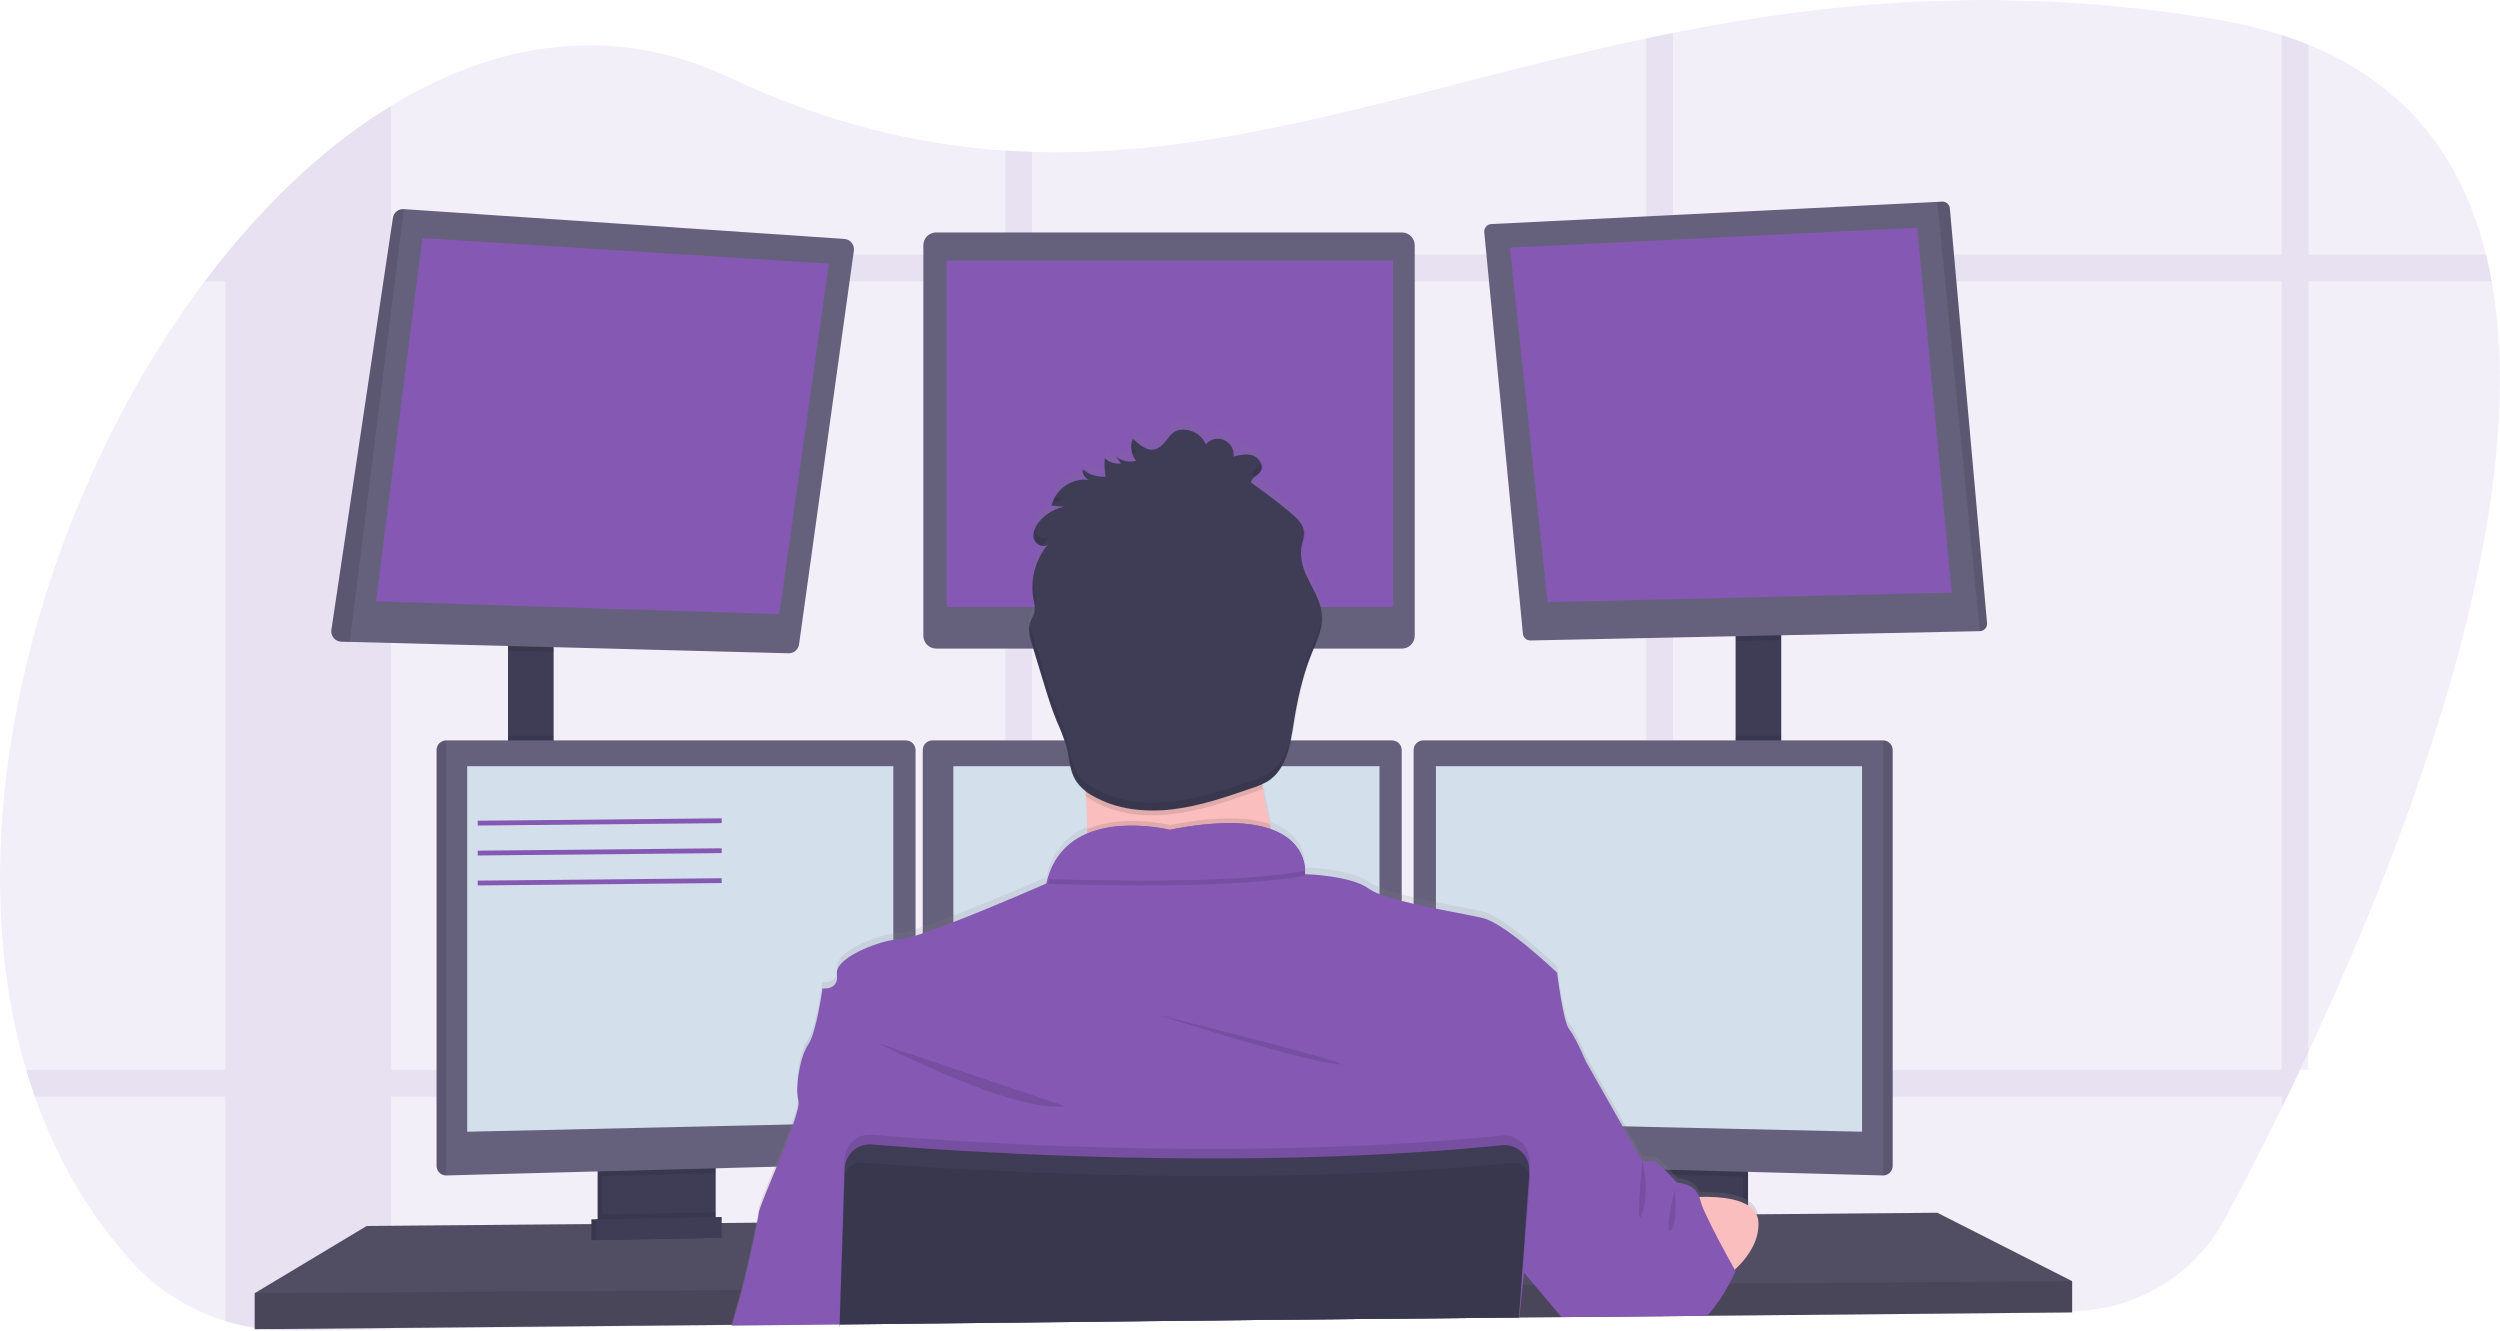
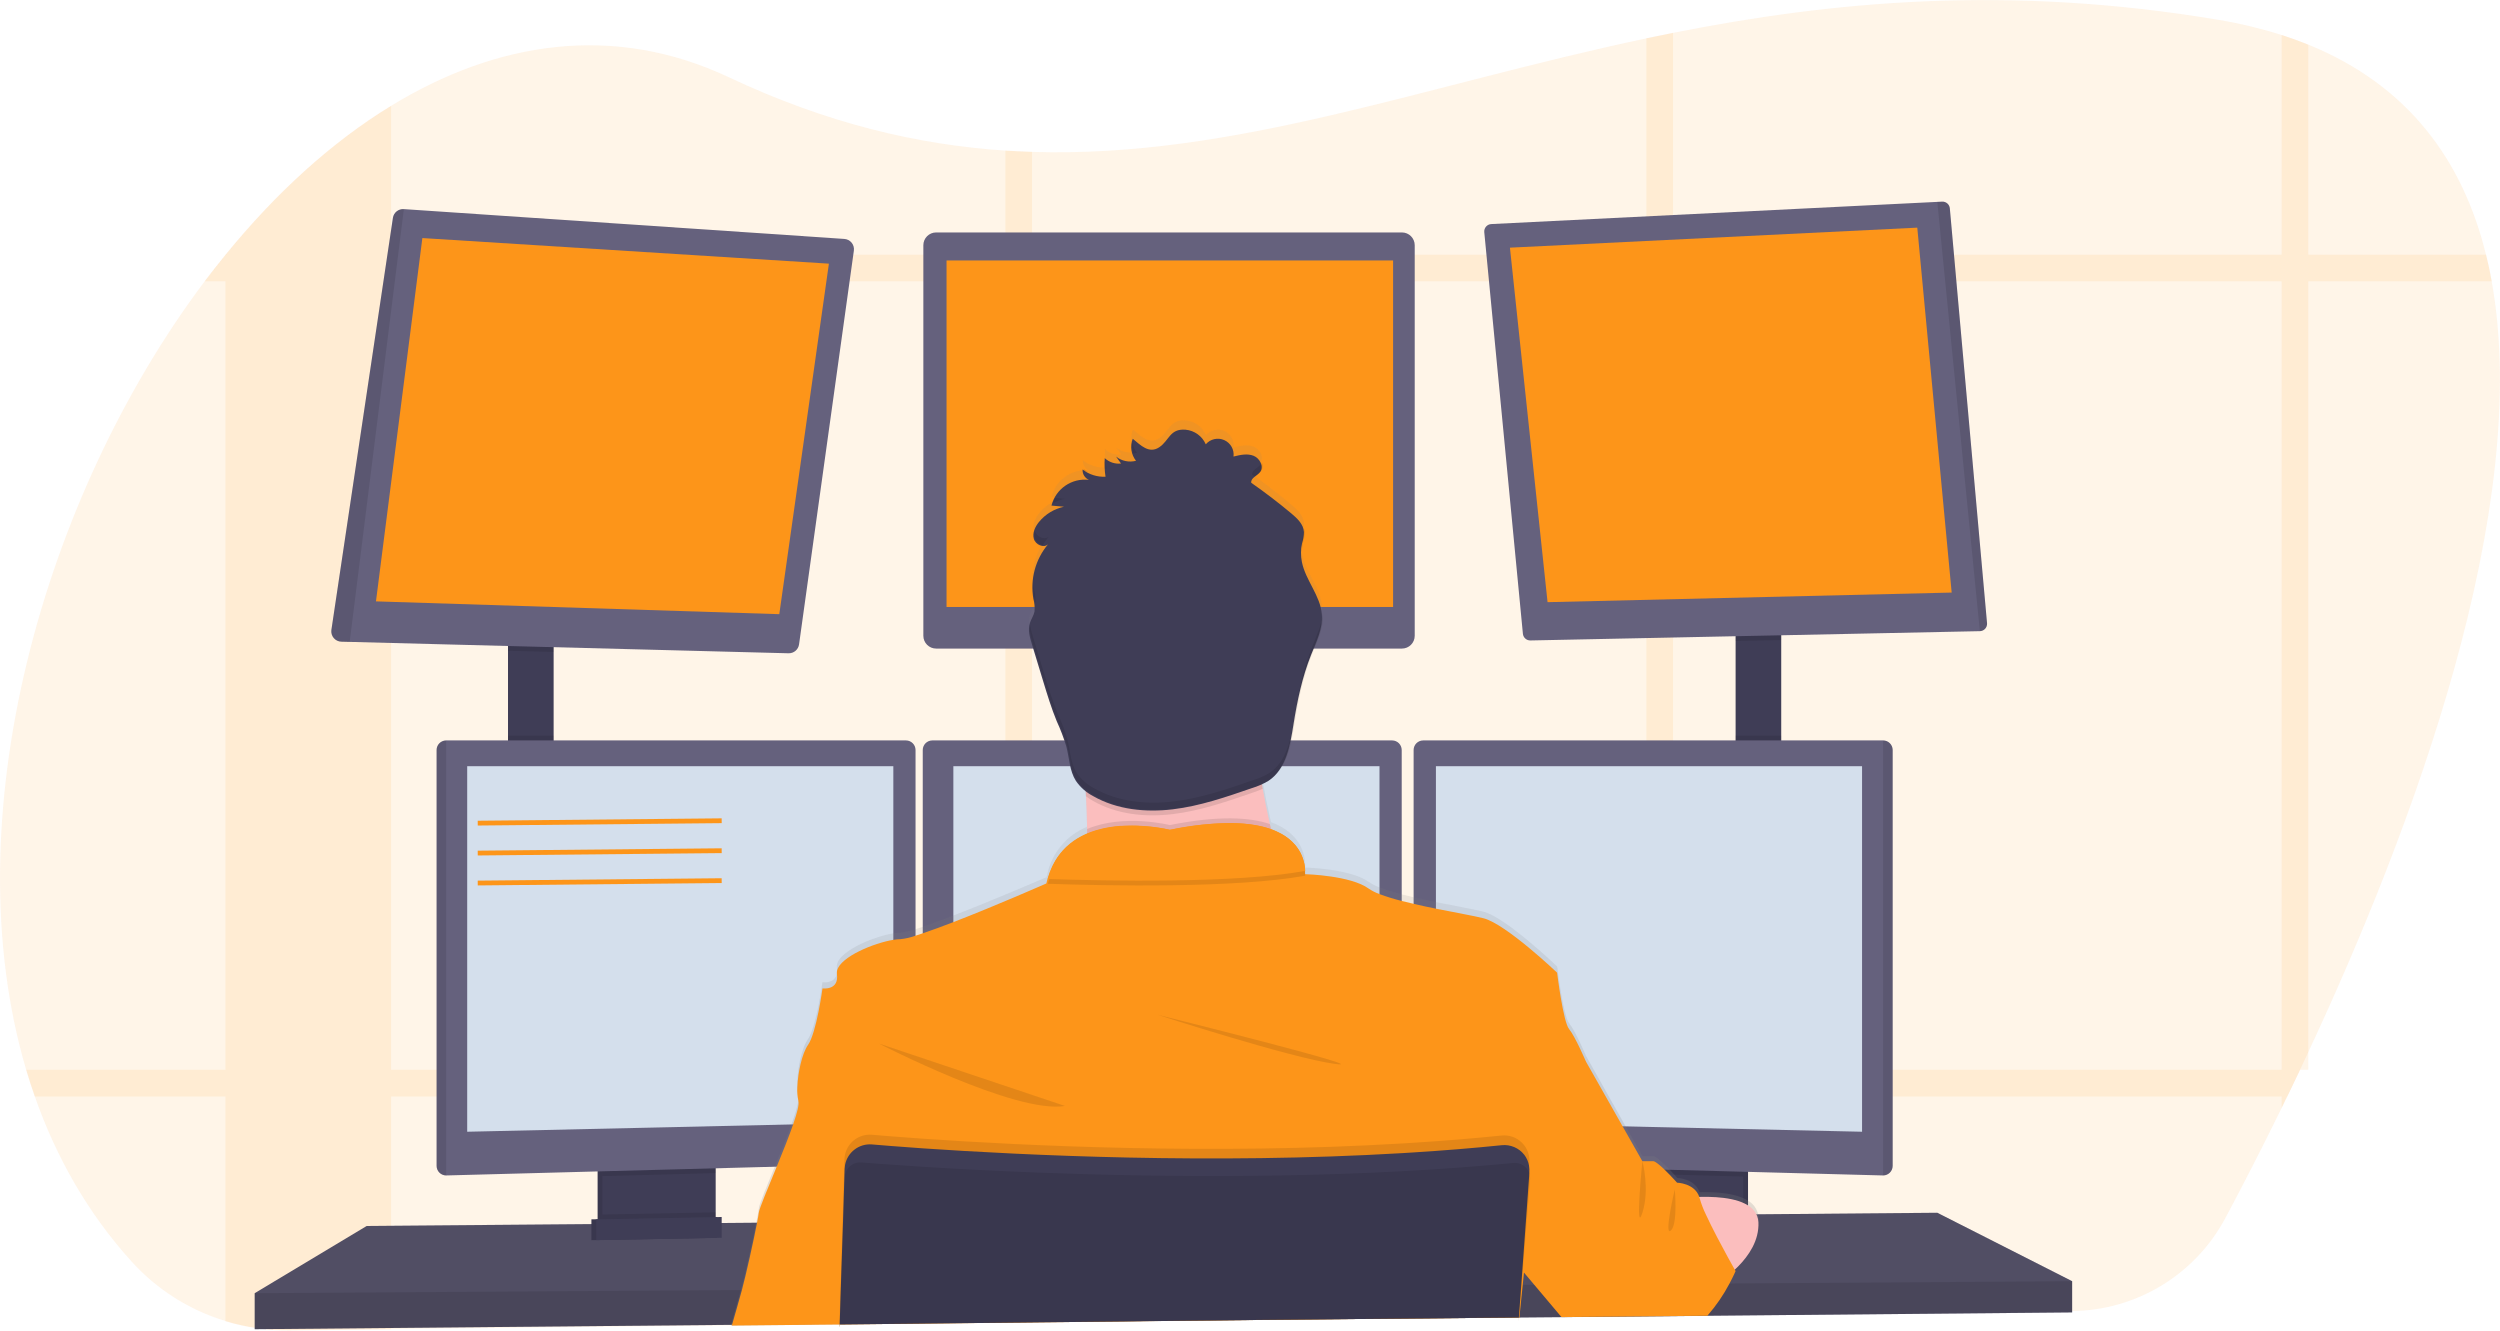
<svg xmlns="http://www.w3.org/2000/svg" id="59725d3d-bdd8-4af0-9b66-49b8d09410bc" data-name="Layer 1" width="1041.32" height="554.17" viewBox="0 0 1041.32 554.17">
  <defs>
    <linearGradient id="dff037aa-d578-4bab-81e7-399360663117" x1="597.75" y1="725.44" x2="597.75" y2="347.69" gradientUnits="userSpaceOnUse">
      <stop offset="0" stop-color="gray" stop-opacity="0.25" />
      <stop offset="0.54" stop-color="gray" stop-opacity="0.12" />
      <stop offset="1" stop-color="gray" stop-opacity="0.1" />
    </linearGradient>
  </defs>
-   <path d="M1040.82,611.12q-1.74,3.75-3.47,7.4-2.7,5.67-5.33,11.12c-.78,1.61-1.56,3.19-2.32,4.77-8.6,17.57-16.63,33.11-23.45,45.89A73.21,73.21,0,0,1,942.44,719l-151.65,1.65h-1.6l-13,.14-11.12.12-34.1.37-1.38,0-17.36.19h-.53l-107,1.16-95.51,1-11.11.12-69,.75H429l-44.75.48h-.48l-141.5,1.53-42.33.46a88.07,88.07,0,0,1-26.67-3.82,86.39,86.39,0,0,1-39.09-24.75C116,678.37,102.75,655,93.85,629.64q-1.93-5.49-3.6-11.12C59.44,514.37,97,380,164.6,290.08q4.25-5.64,8.64-11l.07-.08c20.79-25.52,44.1-46.84,68.93-62,44-26.91,92.75-34.49,140.7-11.9,40.57,19.12,78.45,28.11,115.17,30.55,3.71.24,7.42.42,11.11.53,84.23,2.65,163.17-27.7,255.87-47.29,3.69-.78,7.39-1.55,11.12-2.28,66.13-13.16,139.49-20.1,226.73-5.51a189.09,189.09,0,0,1,26.76,6.4q5.77,1.86,11.12,4c41.64,16.94,64.35,48.24,74,87.46q1.37,5.46,2.37,11.11C1134.3,384.41,1084.19,518.23,1040.82,611.12Z" transform="translate(-79.34 -172.91)" fill="#8458b3" opacity="0.1" />
+   <path d="M1040.82,611.12q-1.74,3.75-3.47,7.4-2.7,5.67-5.33,11.12c-.78,1.61-1.56,3.19-2.32,4.77-8.6,17.57-16.63,33.11-23.45,45.89A73.21,73.21,0,0,1,942.44,719l-151.65,1.65h-1.6l-13,.14-11.12.12-34.1.37-1.38,0-17.36.19h-.53l-107,1.16-95.51,1-11.11.12-69,.75H429l-44.75.48h-.48l-141.5,1.53-42.33.46a88.07,88.07,0,0,1-26.67-3.82,86.39,86.39,0,0,1-39.09-24.75C116,678.37,102.75,655,93.85,629.64q-1.93-5.49-3.6-11.12C59.44,514.37,97,380,164.6,290.08q4.25-5.64,8.64-11l.07-.08c20.79-25.52,44.1-46.84,68.93-62,44-26.91,92.75-34.49,140.7-11.9,40.57,19.12,78.45,28.11,115.17,30.55,3.71.24,7.42.42,11.11.53,84.23,2.65,163.17-27.7,255.87-47.29,3.69-.78,7.39-1.55,11.12-2.28,66.13-13.16,139.49-20.1,226.73-5.51a189.09,189.09,0,0,1,26.76,6.4q5.77,1.86,11.12,4c41.64,16.94,64.35,48.24,74,87.46q1.37,5.46,2.37,11.11C1134.3,384.41,1084.19,518.23,1040.82,611.12Z" transform="translate(-79.34 -172.91)" fill="#fd9519" opacity="0.1" />
  <g opacity="0.1">
-     <path d="M242.24,217V726.62l-42.33.46a88.07,88.07,0,0,1-26.67-3.82V279h.07C194.1,253.45,217.41,232.13,242.24,217Z" transform="translate(-79.34 -172.91)" fill="#8458b3" />
-     <path d="M1117.24,290.08H164.6q4.25-5.64,8.64-11V279h941.63Q1116.24,284.43,1117.24,290.08Z" transform="translate(-79.34 -172.91)" fill="#8458b3" />
-     <path d="M1040.82,191.51v427h-3.47q-2.7,5.67-5.33,11.12c-.78,1.61-1.56,3.19-2.32,4.77V187.47Q1035.47,189.33,1040.82,191.51Z" transform="translate(-79.34 -172.91)" fill="#8458b3" />
-     <path d="M776.21,186.58V720.83l-11.12.12V188.86C768.78,188.08,772.48,187.31,776.21,186.58Z" transform="translate(-79.34 -172.91)" fill="#8458b3" />
-     <path d="M509.22,236.15V723.73l-11.11.12V235.62C501.82,235.86,505.53,236,509.22,236.15Z" transform="translate(-79.34 -172.91)" fill="#8458b3" />
-     <path d="M1037.35,618.52q-2.7,5.67-5.33,11.12H93.85q-1.93-5.49-3.6-11.12Z" transform="translate(-79.34 -172.91)" fill="#8458b3" />
+     <path d="M242.24,217V726.62l-42.33.46a88.07,88.07,0,0,1-26.67-3.82V279h.07C194.1,253.45,217.41,232.13,242.24,217Z" transform="translate(-79.34 -172.91)" fill="#fd9519" />
+     <path d="M1117.24,290.08H164.6q4.25-5.64,8.64-11V279h941.63Q1116.24,284.43,1117.24,290.08Z" transform="translate(-79.34 -172.91)" fill="#fd9519" />
+     <path d="M1040.82,191.51v427h-3.47q-2.7,5.67-5.33,11.12c-.78,1.61-1.56,3.19-2.32,4.77V187.47Q1035.47,189.33,1040.82,191.51Z" transform="translate(-79.34 -172.91)" fill="#fd9519" />
+     <path d="M776.21,186.58V720.83l-11.12.12V188.86C768.78,188.08,772.48,187.31,776.21,186.58Z" transform="translate(-79.34 -172.91)" fill="#fd9519" />
+     <path d="M509.22,236.15V723.73l-11.11.12V235.62C501.82,235.86,505.53,236,509.22,236.15Z" transform="translate(-79.34 -172.91)" fill="#fd9519" />
+     <path d="M1037.35,618.52q-2.7,5.67-5.33,11.12H93.85q-1.93-5.49-3.6-11.12Z" transform="translate(-79.34 -172.91)" fill="#fd9519" />
  </g>
  <rect x="211.6" y="265.83" width="19" height="57.66" fill="#3f3d56" />
  <rect x="722.93" y="262.83" width="19" height="61" fill="#3f3d56" />
  <polygon points="863.1 533.65 863.1 546.65 711.18 548.05 709.56 548.08 651.82 548.61 650.44 548.63 632.89 548.78 632.37 548.78 525.39 549.77 349.78 551.4 349.63 551.4 304.98 551.82 304.5 551.83 106.1 553.65 106.1 538.65 152.75 510.65 246.35 509.87 248.35 509.86 249.01 509.85 251.01 509.82 295.95 509.45 297.96 509.44 298.6 509.43 300.6 509.42 315.01 509.3 315.39 509.29 350.94 508.99 351.23 508.99 628.63 506.65 635.42 506.6 636.1 506.6 641.28 506.55 678.93 506.24 680.93 506.21 682.78 506.19 683.74 506.19 695.45 506.1 697.77 506.07 700.88 506.05 710.63 505.96 726.1 505.83 728.1 505.81 731.58 505.79 732.23 505.79 806.94 505.15 863.1 533.65" fill="#65617d" />
  <polygon points="863.1 533.65 863.1 546.65 711.18 548.05 709.56 548.08 651.82 548.61 650.44 548.63 632.89 548.78 632.37 548.78 525.39 549.77 349.78 551.4 349.63 551.4 304.98 551.82 304.5 551.83 106.1 553.65 106.1 538.65 152.75 510.65 246.35 509.87 248.35 509.86 249.01 509.85 251.01 509.82 295.95 509.45 297.96 509.44 298.6 509.43 300.6 509.42 315.01 509.3 315.39 509.29 350.94 508.99 351.23 508.99 628.63 506.65 635.42 506.6 636.1 506.6 641.28 506.55 678.93 506.24 680.93 506.21 682.78 506.19 683.74 506.19 695.45 506.1 697.77 506.07 700.88 506.05 710.63 505.96 726.1 505.83 728.1 505.81 731.58 505.79 732.23 505.79 806.94 505.15 863.1 533.65" opacity="0.2" />
  <path d="M375.44,656.57v24.49a6.13,6.13,0,0,1-3.5,5.54,6,6,0,0,1-2.5.6l-34.9.74a6,6,0,0,1-2.7-.57,6.12,6.12,0,0,1-3.57-5.57V656.57Z" transform="translate(-79.34 -172.91)" fill="#3f3d56" />
  <path d="M375.44,656.57v24.49a6.13,6.13,0,0,1-3.5,5.54,6,6,0,0,1-2.5.6l-34.9.74a6,6,0,0,1-2.7-.57,6.12,6.12,0,0,1-3.57-5.57V656.57Z" transform="translate(-79.34 -172.91)" opacity="0.1" />
  <path d="M377.44,656.57v24.49a6.13,6.13,0,0,1-3.5,5.54,6,6,0,0,1-2.5.6l-34.9.74a6,6,0,0,1-2.7-.57,6.12,6.12,0,0,1-3.57-5.57V656.57Z" transform="translate(-79.34 -172.91)" fill="#3f3d56" />
  <rect x="680.93" y="483.66" width="47.17" height="31.5" fill="#3f3d56" />
  <rect x="680.93" y="483.66" width="47.17" height="31.5" opacity="0.1" />
  <rect x="678.93" y="483.66" width="47.17" height="31.5" fill="#3f3d56" />
  <polygon points="230.6 265.82 230.6 271.55 211.6 271.06 211.6 265.82 230.6 265.82" opacity="0.1" />
  <path d="M435,277.31l-22.83,164a4.3,4.3,0,0,1-4.37,3.71L225,440.28l-3.47-.09a4.3,4.3,0,0,1-4.16-4.87L243,263.64a4.3,4.3,0,0,1,4.54-3.63L431,272.43A4.29,4.29,0,0,1,435,277.31Z" transform="translate(-79.34 -172.91)" fill="#65617d" />
-   <polygon points="175.93 99.16 156.6 250.49 324.6 255.82 345.26 109.82 175.93 99.16" fill="#8458b3" />
+   <polygon points="175.93 99.16 156.6 250.49 324.6 255.82 345.26 109.82 175.93 99.16" fill="#fd9519" />
  <rect x="384.6" y="96.82" width="204.67" height="173.33" rx="5.33" ry="5.33" fill="#65617d" />
-   <rect x="394.26" y="108.49" width="186" height="144.33" fill="#8458b3" />
+   <rect x="394.26" y="108.49" width="186" height="144.33" fill="#fd9519" />
  <polygon points="741.93 262.82 741.93 266.61 722.93 267 722.93 262.82 741.93 262.82" opacity="0.1" />
  <path d="M907,432.53a3.08,3.08,0,0,1-3,3.28L716.8,439.68a3.08,3.08,0,0,1-3.13-2.79L697.58,269.61a3.08,3.08,0,0,1,2.92-3.37L886.28,257l2-.1a3.07,3.07,0,0,1,3.22,2.8Z" transform="translate(-79.34 -172.91)" fill="#65617d" />
-   <polygon points="628.93 103.16 798.6 94.82 812.93 246.82 644.6 250.82 628.93 103.16" fill="#8458b3" />
+   <polygon points="628.93 103.16 798.6 94.82 812.93 246.82 644.6 250.82 628.93 103.16" fill="#fd9519" />
  <path d="M907,432.53a3.08,3.08,0,0,1-3,3.28L886.28,257l2-.1a3.07,3.07,0,0,1,3.22,2.8Z" transform="translate(-79.34 -172.91)" opacity="0.1" />
  <path d="M247.57,260,225,440.28l-3.47-.09a4.3,4.3,0,0,1-4.16-4.87L243,263.64A4.3,4.3,0,0,1,247.57,260Z" transform="translate(-79.34 -172.91)" opacity="0.1" />
  <rect x="211.6" y="306.41" width="19" height="17.08" opacity="0.1" />
  <polygon points="298.1 483.65 298.1 488.62 250.93 489.88 250.93 483.65 298.1 483.65" opacity="0.1" />
  <path d="M460.69,485.27v168.2a4,4,0,0,1-3.85,3.95l-191.65,5.1h-.05a4,4,0,0,1-3.95-3.95V485.27a4,4,0,0,1,3.95-3.95h191.6A4,4,0,0,1,460.69,485.27Z" transform="translate(-79.34 -172.91)" fill="#65617d" />
  <path d="M265.19,481.32v181.2h-.05a4,4,0,0,1-3.95-3.95V485.27a4,4,0,0,1,3.95-3.95Z" transform="translate(-79.34 -172.91)" opacity="0.1" />
  <polygon points="194.6 319.15 372.1 319.15 372.1 467.4 194.6 471.4 194.6 319.15" fill="#d4dfec" />
  <rect x="722.93" y="306.41" width="19" height="17.42" opacity="0.1" />
  <polygon points="726.1 483.65 726.1 490.06 678.93 488.8 678.93 483.65 726.1 483.65" opacity="0.1" />
  <path d="M867.69,485.27v173.3a4,4,0,0,1-4,3.95h0L672,657.42a4,4,0,0,1-3.85-3.95V485.27a4,4,0,0,1,3.95-3.95h191.6A4,4,0,0,1,867.69,485.27Z" transform="translate(-79.34 -172.91)" fill="#65617d" />
  <path d="M867.69,485.27v173.3a4,4,0,0,1-4,3.95h0V481.32h0A4,4,0,0,1,867.69,485.27Z" transform="translate(-79.34 -172.91)" opacity="0.1" />
  <polygon points="775.6 319.15 598.1 319.15 598.1 467.4 775.6 471.4 775.6 319.15" fill="#d4dfec" />
  <path d="M663.19,485.27v168.2a4,4,0,0,1-3.85,3.95l-191.65,5.1h0a4,4,0,0,1-4-3.95V485.27a4,4,0,0,1,3.95-3.95h191.6A4,4,0,0,1,663.19,485.27Z" transform="translate(-79.34 -172.91)" fill="#65617d" />
  <polygon points="397.1 319.15 574.6 319.15 574.6 467.4 397.1 471.4 397.1 319.15" fill="#d4dfec" />
  <polygon points="863.1 533.65 863.1 546.65 711.18 548.05 709.56 548.08 651.82 548.61 650.44 548.63 632.89 548.78 632.37 548.78 525.39 549.77 349.78 551.4 349.63 551.4 304.98 551.82 304.5 551.83 106.1 553.65 106.1 538.65 308.61 537.32 309.09 537.32 350.08 537.04 350.27 537.04 633.35 535.17 633.64 535.17 633.81 535.16 634.28 535.16 639.07 535.13 640.53 535.13 715.02 534.63 719.42 534.61 720.4 534.6 863.1 533.65" opacity="0.1" />
  <circle cx="487.26" cy="272.16" r="51.33" fill="#fbbebe" />
  <path d="M383.74,725.09c0-.11.06-.23.1-.35,1-3.59,2.78-9.66,4.11-14.51.17-.6.33-1.19.48-1.75,1.47-5.47,4.33-18.28,5.92-26.27.56-2.81,1-5,1.09-6.1.2-1.69,3.21-8.92,6.62-17.23,2.39-5.84,5-12.22,6.91-17.6a61.38,61.38,0,0,0,2.93-9.85,5.1,5.1,0,0,0,0-2.13,14.69,14.69,0,0,1-.48-3.5v0c-.23-6.2,1.62-16,4.48-20.11,3.5-5,6-23.66,6-23.66s5.18.75,6-3.53a6.15,6.15,0,0,0,.1-1.4,7.41,7.41,0,0,0-.09-1.11c-.89-6.24,14.72-12.88,23.5-14.31a19.67,19.67,0,0,1,3-.28,27.24,27.24,0,0,0,6.25-1.44q1.4-.43,3-1c3.68-1.24,8.08-2.88,12.75-4.68,17.56-6.81,38.82-16,38.82-16,.15-.71.32-1.39.51-2.06a27.71,27.71,0,0,1,16.35-18.93h0c0-.66,0-1.33,0-2,0-3.45-.15-7-.3-10.54,0-.69-.06-1.38-.1-2.07,0-.2,0-.41,0-.61s0-.35,0-.52c0-.7-.07-1.4-.11-2.09l-.18-.14a16.41,16.41,0,0,1-3.9-4.2,15.27,15.27,0,0,1-1.42-3c-1.25-3.39-1.54-7.17-2.38-10.75l-.18-.74a84,84,0,0,0-4-10.58c-2.21-5.42-3.91-11-5.6-16.65q-1.54-5.13-3.11-10.28l-1.58-5.24c-.3-1-.6-2-.83-3v0a13.27,13.27,0,0,1-.26-1.4,0,0,0,0,1,0,0,10,10,0,0,1,.24-4.61,32.09,32.09,0,0,1,1.32-3,7.87,7.87,0,0,0,.5-1.38v0a3,3,0,0,0,.08-.32,5.65,5.65,0,0,0,.11-1.08,18.46,18.46,0,0,0-.52-3.89.07.07,0,0,1,0-.05,2.56,2.56,0,0,0-.05-.27,25.48,25.48,0,0,1-.36-3,28.45,28.45,0,0,1,3.47-15.57l.19-.36a25.22,25.22,0,0,1,1.84-2.78h0c.31-.42.63-.82,1-1.22-1.4,1.34-3.7.75-5-.69a3.61,3.61,0,0,1-.55-.75,3.81,3.81,0,0,1-.23-.45c-.05-.12-.09-.25-.13-.38-.7-2.45.52-5.06,2.12-7.05a18.49,18.49,0,0,1,5.74-4.7h0a3.84,3.84,0,0,1,.4-.21,17.12,17.12,0,0,1,2.64-1.06h0a15.06,15.06,0,0,1,1.63-.44l-3.71-.34-1.5-.14a14.49,14.49,0,0,1,13-10.91h1.08a11.73,11.73,0,0,1,1.57.13,4.44,4.44,0,0,1-2.65-4.33,14.41,14.41,0,0,0,9.19,3.06h.38a30,30,0,0,1-.34-3.27h0a0,0,0,0,1,0,0,0,0,0,0,1,0,0,33.19,33.19,0,0,1,0-4.46,8.44,8.44,0,0,0,6.78,2.26l-2.08-2.9a9.49,9.49,0,0,0,6.56,2.05l.48-.05a7,7,0,0,0,1.19-.23l.09,0c-.19-.24-.36-.49-.53-.75l-.06-.12a9.67,9.67,0,0,1-1-2.09,6.59,6.59,0,0,1-.24-.87h0a8.75,8.75,0,0,1,.45-5.45c3.23,2.7,6.77,6.39,11,3.6s4.37-7.91,11-7.39a10.2,10.2,0,0,1,8.41,6.12,6.75,6.75,0,0,1,7.67-1.75,6.85,6.85,0,0,1,3.88,6.89c2.75-.69,5.71-1.37,8.35-.33s4.34,4.41,2.84,6.66a1.43,1.43,0,0,1-.14.2c-1.23,1.59-3.95,2.46-3.66,4.46l.42.3,1.3.94a.05.05,0,0,1,0,0q7.65,5.52,14.9,11.6c2.48,2.08,5.12,4.58,5.29,7.83a8.64,8.64,0,0,1-.24,2.37h0c-.16.78-.38,1.56-.55,2.34a19.51,19.51,0,0,0-.34,6.05h0c.07.59.16,1.17.27,1.76,1.53,7.73,7.71,14.11,8.32,22l0,.56a17.78,17.78,0,0,1-.07,2.53c-.46,4.8-2.68,9.41-4.48,14-.11.28-.22.56-.32.84-3.47,9-5.47,18.59-7,28.16a100.26,100.26,0,0,1-2,10.09A26.73,26.73,0,0,1,611,492.07a16.22,16.22,0,0,1-3.36,3,18.67,18.67,0,0,1-2.65,1.41s0,0,0,.06c.11.61.2,1.22.31,1.83.06.32.11.64.17,1h0a.14.14,0,0,0,0,.06c.84,4.73,1.8,9.36,2.81,13.76l.51,2.19c12.6,4.55,14.09,13.87,14.18,17.44a9.64,9.64,0,0,1,0,1.43s19,.5,26.5,6a20.34,20.34,0,0,0,4.51,2.3,83,83,0,0,0,9.25,2.89c1.61.42,3.29.83,5,1.23,3,.69,6.18,1.36,9.25,2,8.19,1.65,15.9,3,19.81,4,9.33,2.36,30.67,22.82,30.67,22.82s2.5,20.64,5,23.65,7,13.59,7,13.59l16.54,29.41,7,12.37h4.5c.62,0,1.84.88,3.21,2.1,1.19,1.06,2.51,2.38,3.67,3.58l1.92,2.05,1.2,1.33s7.27.18,9.24,5.93c5.92-.17,13.19.22,18.28,2.5a14.14,14.14,0,0,1,2,1.08,8.68,8.68,0,0,1,4.13,5.66,8.34,8.34,0,0,1,.18,1.44c0,.57,0,1.14,0,1.7-.36,7.57-5.29,13.87-9.82,18.11l.32.57s-.15.36-.44,1c-.08.19-.18.4-.29.64h0c-.59,1.26-1.53,3.15-2.76,5.36a63.31,63.31,0,0,1-9.57,13.17l-.29.3-57.74.53-.17-.2L719.87,708l-5.57-6.64-.17-.21-.16,1.59-.54,5.3-1.3,12.81-.07.64,0,.17-.15,1.48.11-1.48h-.29l-107,1L429.11,724.6l0,.84h-.14l0-.84-44.75.48Z" transform="translate(-79.34 -172.91)" fill="url(#dff037aa-d578-4bab-81e7-399360663117)" />
  <path d="M617.94,550.07s-99.5,12-90,0c3.44-4.34,4.39-17.2,4.2-31.85-.06-4.45-.22-9.06-.45-13.65-1.1-22-3.75-43.5-3.75-43.5s87-41,77-8.5c-4,13.13-2.69,31.57.35,48.88.89,5.05,1.92,10,3,14.7A344.67,344.67,0,0,0,617.94,550.07Z" transform="translate(-79.34 -172.91)" fill="#fbbebe" />
  <path d="M617.94,550.07s-99.5,12-90,0c3.44-4.34,4.39-17.2,4.2-31.85,15.17-6.48,34.47-1.65,34.47-1.65,20.32-4.05,33.35-3.26,41.68-.42A344.67,344.67,0,0,0,617.94,550.07Z" transform="translate(-79.34 -172.91)" opacity="0.1" />
-   <path d="M429.08,725.44l0-.84,175.62-1.91,107-1H712l-.11,1.48.15-1.48h.19l0-.17,1.37-13.45.52-5.09.16-1.59.14-1.33,6.18-20.61,6.18-20.58,5.2-17.33,7.94-26.48s-4.5-10.5-7-13.5-5-23.5-5-23.5-21.34-20.33-30.67-22.67c-3.91-1-11.63-2.33-19.83-4-3.07-.62-6.22-1.28-9.25-2-1.71-.39-3.39-.8-5-1.21a87.91,87.91,0,0,1-9.25-2.86,20.7,20.7,0,0,1-4.5-2.29c-7.35-5.39-25.77-6-26.48-6h0a.42.42,0,0,1,0-.07v-.09a10.26,10.26,0,0,0,0-1.26c0-.4,0-.87-.09-1.4,0-.16,0-.33-.07-.5-.05-.36-.11-.74-.2-1.14a5,5,0,0,0-.12-.53,17.21,17.21,0,0,0-1.25-3.49c-.07-.16-.16-.33-.24-.49a18.25,18.25,0,0,0-1.7-2.63c-.13-.17-.27-.35-.42-.52a19.58,19.58,0,0,0-2.72-2.64c-.27-.21-.55-.43-.84-.63a4.67,4.67,0,0,0-.51-.36l-.89-.58-.83-.48c-.73-.4-1.5-.79-2.34-1.16-.26-.12-.54-.23-.82-.34s-.72-.28-1.09-.42l-.06,0L608,518c-.57-.19-1.15-.36-1.76-.53l-.93-.24-1-.23-1-.21c-1-.2-2.07-.38-3.19-.52l-1.14-.14-1.17-.12-1.21-.1-1.72-.1-2-.07a124.68,124.68,0,0,0-26.24,2.79,72.27,72.27,0,0,0-18.26-1.68l-.87,0-1,.06-.64,0-1.29.12c-.43,0-.87.09-1.3.15s-.88.11-1.31.18l-.66.11c-.65.11-1.31.23-2,.37q-.33.06-.66.15c-.87.19-1.74.42-2.6.68-.43.12-.86.26-1.29.41-.22.06-.43.14-.64.22l-.64.23-.63.25-.75.3c-.38.16-.75.33-1.12.51-.21.09-.42.19-.62.3s-.41.2-.6.31a27.75,27.75,0,0,0-6.21,4.38l-.51.49-.5.51c-.17.17-.33.35-.49.53a23.82,23.82,0,0,0-1.82,2.25c-.16.21-.31.42-.46.64a26.69,26.69,0,0,0-1.72,2.92c-.13.24-.25.49-.37.73a32.7,32.7,0,0,0-2,5.25q-.28,1-.51,2S494,550.24,476.44,557c-4.67,1.8-9.07,3.43-12.75,4.66-1.07.36-2.07.69-3,1a26.7,26.7,0,0,1-6.25,1.44,19.67,19.67,0,0,0-3,.28c-8.07,1.31-21.9,7-23.41,12.71a3.69,3.69,0,0,0-.1,1.4s0,.07,0,.11c1,7-6,6-6,6s-2.5,18.5-6,23.5c-2.53,3.6-4.26,11.63-4.48,17.69v0a19.61,19.61,0,0,0,.44,5.63c0,.05,0,.1,0,.14.4,1.34-.56,5-2.19,9.69-1.77,5.15-4.35,11.55-6.83,17.59-3.74,9.12-7.26,17.4-7.48,19.22-.09.81-.35,2.26-.71,4.13-1.46,7.62-4.7,22.13-6.3,28-1.19,4.38-2.92,10.38-4.11,14.5,0,.12-.07.24-.1.35L429,724.6l0,.84h.14Z" transform="translate(-79.34 -172.91)" fill="#8458b3" />
+   <path d="M429.08,725.44l0-.84,175.62-1.91,107-1H712l-.11,1.48.15-1.48h.19l0-.17,1.37-13.45.52-5.09.16-1.59.14-1.33,6.18-20.61,6.18-20.58,5.2-17.33,7.94-26.48s-4.5-10.5-7-13.5-5-23.5-5-23.5-21.34-20.33-30.67-22.67c-3.91-1-11.63-2.33-19.83-4-3.07-.62-6.22-1.28-9.25-2-1.71-.39-3.39-.8-5-1.21a87.91,87.91,0,0,1-9.25-2.86,20.7,20.7,0,0,1-4.5-2.29c-7.35-5.39-25.77-6-26.48-6h0a.42.42,0,0,1,0-.07v-.09a10.26,10.26,0,0,0,0-1.26c0-.4,0-.87-.09-1.4,0-.16,0-.33-.07-.5-.05-.36-.11-.74-.2-1.14a5,5,0,0,0-.12-.53,17.21,17.21,0,0,0-1.25-3.49c-.07-.16-.16-.33-.24-.49a18.25,18.25,0,0,0-1.7-2.63c-.13-.17-.27-.35-.42-.52a19.58,19.58,0,0,0-2.72-2.64c-.27-.21-.55-.43-.84-.63a4.67,4.67,0,0,0-.51-.36l-.89-.58-.83-.48c-.73-.4-1.5-.79-2.34-1.16-.26-.12-.54-.23-.82-.34s-.72-.28-1.09-.42l-.06,0L608,518c-.57-.19-1.15-.36-1.76-.53l-.93-.24-1-.23-1-.21c-1-.2-2.07-.38-3.19-.52l-1.14-.14-1.17-.12-1.21-.1-1.72-.1-2-.07a124.68,124.68,0,0,0-26.24,2.79,72.27,72.27,0,0,0-18.26-1.68l-.87,0-1,.06-.64,0-1.29.12c-.43,0-.87.09-1.3.15s-.88.11-1.31.18l-.66.11c-.65.11-1.31.23-2,.37q-.33.06-.66.15c-.87.19-1.74.42-2.6.68-.43.12-.86.26-1.29.41-.22.06-.43.14-.64.22l-.64.23-.63.25-.75.3c-.38.16-.75.33-1.12.51-.21.09-.42.19-.62.3s-.41.2-.6.31a27.75,27.75,0,0,0-6.21,4.38l-.51.49-.5.51c-.17.17-.33.35-.49.53a23.82,23.82,0,0,0-1.82,2.25c-.16.21-.31.42-.46.64a26.69,26.69,0,0,0-1.72,2.92c-.13.24-.25.49-.37.73a32.7,32.7,0,0,0-2,5.25q-.28,1-.51,2S494,550.24,476.44,557c-4.67,1.8-9.07,3.43-12.75,4.66-1.07.36-2.07.69-3,1a26.7,26.7,0,0,1-6.25,1.44,19.67,19.67,0,0,0-3,.28c-8.07,1.31-21.9,7-23.41,12.71a3.69,3.69,0,0,0-.1,1.4s0,.07,0,.11c1,7-6,6-6,6s-2.5,18.5-6,23.5c-2.53,3.6-4.26,11.63-4.48,17.69v0a19.61,19.61,0,0,0,.44,5.63c0,.05,0,.1,0,.14.4,1.34-.56,5-2.19,9.69-1.77,5.15-4.35,11.55-6.83,17.59-3.74,9.12-7.26,17.4-7.48,19.22-.09.81-.35,2.26-.71,4.13-1.46,7.62-4.7,22.13-6.3,28-1.19,4.38-2.92,10.38-4.11,14.5,0,.12-.07.24-.1.35L429,724.6l0,.84h.14Z" transform="translate(-79.34 -172.91)" fill="#fd9519" />
  <path d="M445.44,607.57s57,29.5,77.5,26Z" transform="translate(-79.34 -172.91)" opacity="0.1" />
  <path d="M561.44,595.57s55.5,18,74,20.5S561.44,595.57,561.44,595.57Z" transform="translate(-79.34 -172.91)" opacity="0.1" />
  <path d="M623,537.65c-29,5.34-83.6,4.19-107.2,3.38,8.65-31,50.83-20.46,50.83-20.46C618.84,510.15,622.84,531.77,623,537.65Z" transform="translate(-79.34 -172.91)" opacity="0.1" />
-   <path d="M623,535.65c-29,5.34-83.6,4.19-107.2,3.38,8.65-31,50.83-20.46,50.83-20.46C618.84,508.15,622.84,529.77,623,535.65Z" transform="translate(-79.34 -172.91)" fill="#8458b3" />
+   <path d="M623,535.65c-29,5.34-83.6,4.19-107.2,3.38,8.65-31,50.83-20.46,50.83-20.46C618.84,508.15,622.84,529.77,623,535.65Z" transform="translate(-79.34 -172.91)" fill="#fd9519" />
  <path d="M776.94,672.32s34.16-5.25,34.83,9.75-17.42,25.48-17.42,25.48Z" transform="translate(-79.34 -172.91)" fill="#fbbebe" />
  <path d="M605.29,501.45a47,47,0,0,1-4.5,1.74c-10.78,3.72-21.65,7.47-33,8.83s-23.26.16-33.16-5.5a28.77,28.77,0,0,1-3-1.95c-1.1-22-3.75-43.5-3.75-43.5s87-41,77-8.5C600.9,465.7,602.25,484.14,605.29,501.45Z" transform="translate(-79.34 -172.91)" opacity="0.1" />
  <path d="M552.52,364.84a9.47,9.47,0,0,1-8.32-1.75l2.08,2.89a8.47,8.47,0,0,1-6.78-2.25,34.08,34.08,0,0,0,.32,7.75,14.52,14.52,0,0,1-9.56-3,4.42,4.42,0,0,0,2.64,4.31,14.34,14.34,0,0,0-15.6,10.71l5.22.48a18.47,18.47,0,0,0-10.44,6.37c-1.6,2-2.82,4.56-2.12,7s4.08,4,5.92,2.26a27.94,27.94,0,0,0-6.1,22.79,14.47,14.47,0,0,1,.46,5.26c-.33,1.65-1.37,3.08-1.89,4.69-1,2.92-.05,6.09.84,9l4.69,15.42c1.7,5.57,3.39,11.15,5.61,16.54a82.08,82.08,0,0,1,4,10.51c1.26,4.84,1.31,10.14,4,14.37a19.93,19.93,0,0,0,7.18,6.33c9.89,5.66,21.84,6.86,33.16,5.5s22.18-5.11,32.95-8.83a31,31,0,0,0,6.84-3c7.45-4.88,9.11-14.86,10.5-23.65,1.55-9.8,3.62-19.58,7.29-28.8,2.18-5.49,5-11.06,4.52-16.94-.61-7.81-6.79-14.14-8.32-21.82a19,19,0,0,1,.07-7.77,17.66,17.66,0,0,0,.79-4.7c-.17-3.22-2.81-5.7-5.29-7.77Q609.11,380,600.52,374c-.29-2,2.43-2.86,3.66-4.44,1.74-2.23-.06-5.77-2.7-6.81s-5.6-.36-8.35.33a6.59,6.59,0,0,0-11.55-5.11,10.2,10.2,0,0,0-8.42-6.08c-6.63-.52-6.76,4.55-11,7.34s-7.74-.89-11-3.57A9.28,9.28,0,0,0,552.52,364.84Z" transform="translate(-79.34 -172.91)" fill="#3f3d56" />
-   <path d="M802.27,702.32s-.89,2.12-2.53,5.19a69,69,0,0,1-9,13.17l-.27.29-1.62,0-57.74.53-1.38,0-.17-.2-11.2-13.29L714.14,703l-.17-.21-.36-.42-.2-.24-.26-.31-8.21-9.74,3-12.5,5.11-21.06.13-.51,1-4,.71-3,2.38-9.78,8.16-33.65,14.5,7.5,15.29,27,8.21,14.5h4.5c.85,0,2.8,1.64,4.76,3.53.7.67,1.4,1.38,2,2,1.78,1.84,3.19,3.42,3.19,3.42s7.29.16,9.25,5.9a7,7,0,0,1,.25.85,40.3,40.3,0,0,0,2.53,6.56c1.29,2.81,2.91,6,4.55,9.19,3.05,5.85,6.15,11.42,7.29,13.44l.14.25Z" transform="translate(-79.34 -172.91)" fill="#8458b3" />
+   <path d="M802.27,702.32s-.89,2.12-2.53,5.19a69,69,0,0,1-9,13.17l-.27.29-1.62,0-57.74.53-1.38,0-.17-.2-11.2-13.29L714.14,703l-.17-.21-.36-.42-.2-.24-.26-.31-8.21-9.74,3-12.5,5.11-21.06.13-.51,1-4,.71-3,2.38-9.78,8.16-33.65,14.5,7.5,15.29,27,8.21,14.5h4.5c.85,0,2.8,1.64,4.76,3.53.7.67,1.4,1.38,2,2,1.78,1.84,3.19,3.42,3.19,3.42s7.29.16,9.25,5.9a7,7,0,0,1,.25.85,40.3,40.3,0,0,0,2.53,6.56c1.29,2.81,2.91,6,4.55,9.19,3.05,5.85,6.15,11.42,7.29,13.44l.14.25Z" transform="translate(-79.34 -172.91)" fill="#fd9519" />
  <path d="M716.37,657.17l-.1,1.43v.1l-.17,2.3-1.33,18.51-1.61,22.3-.46,6.28-1,13.44v.17l-107,1L429.11,724.6l0,.84h-.14l0-.84v-.28l.45-14.36.86-28.06.74-23.79.07-2.37a10.53,10.53,0,0,1,11.42-10.17c4.72.4,10.85.89,18.18,1.41l3,.22c42.33,2.94,120.56,6.74,199.5,2,1.66-.09,3.33-.19,5-.31,12.24-.77,24.47-1.76,36.58-3a10.53,10.53,0,0,1,11.6,11.23Z" transform="translate(-79.34 -172.91)" opacity="0.1" />
  <path d="M429.08,725.44l0-.84,175.62-1.91,107-1H712v-.17l1-13.44.43-6,1.64-22.61,1.29-17.9,0-.44a10.62,10.62,0,0,0-.11-2.47.3.3,0,0,0,0-.1,10.39,10.39,0,0,0-2-4.64,10.54,10.54,0,0,0-9.42-4c-12.11,1.24-24.34,2.23-36.58,3-1.67.12-3.34.22-5,.31-78.94,4.69-157.17.89-199.5-2l-3-.22c-7.33-.52-13.46-1-18.18-1.41a10.54,10.54,0,0,0-11.24,8.53,11,11,0,0,0-.18,1.64l-.68,22.16L429.54,710l-.44,14.36v.28l0,.84Z" transform="translate(-79.34 -172.91)" fill="#3f3d56" />
  <path d="M716.67,664.18l-1.23,15.33-1.83,22.85-.46,5.72-1,12.81-.06.64v.17h0l-.15,1.48.11-1.48h-.29l-107,1L429.11,724.6v-.28l.49-14.36,1-28.06.64-18.65A6.36,6.36,0,0,1,434.3,658a6.25,6.25,0,0,1,3.78-.9c2.1.17,4.68.37,7.69.59,4.89.36,10.92.78,17.94,1.22,13,.82,29.31,1.7,48,2.42,52,2,122.2,2.67,188.88-3.17,3-.26,6.1-.55,9.13-.84a6.26,6.26,0,0,1,3.48.66,5.16,5.16,0,0,1,.86.54,6.14,6.14,0,0,1,2,2.46,3.56,3.56,0,0,1,.25.61A6.28,6.28,0,0,1,716.67,664.18Z" transform="translate(-79.34 -172.91)" opacity="0.1" />
  <path d="M377.44,677.87v3.19a6.13,6.13,0,0,1-3.5,5.54l-40.1.77a6.12,6.12,0,0,1-3.57-5.57v-3Z" transform="translate(-79.34 -172.91)" opacity="0.1" />
  <polygon points="298.6 515.57 246.35 516.57 246.35 507.9 298.6 506.9 298.6 515.57" fill="#3f3d56" />
  <polygon points="298.6 515.57 246.35 516.57 246.35 507.9 298.6 506.9 298.6 515.57" opacity="0.1" />
  <polygon points="300.6 515.57 248.35 516.57 248.35 507.9 300.6 506.9 300.6 515.57" fill="#3f3d56" />
  <g opacity="0.1">
    <path d="M552.93,361.56a9.75,9.75,0,0,1-1.89-4.34,9.49,9.49,0,0,0,.42,4.6A9,9,0,0,0,552.93,361.56Z" transform="translate(-79.34 -172.91)" />
    <path d="M540.23,368.2a35.12,35.12,0,0,1-.37-3.7c0,1.23,0,2.47,0,3.71Z" transform="translate(-79.34 -172.91)" />
    <path d="M621.73,401.57a18.34,18.34,0,0,1,.36-2.65,18,18,0,0,0,.8-4.69,6.16,6.16,0,0,0-.16-1.06c-.17.92-.44,1.84-.64,2.75A19.14,19.14,0,0,0,621.73,401.57Z" transform="translate(-79.34 -172.91)" />
    <path d="M600.93,370.67l1.09.79a19.71,19.71,0,0,0,2.57-2.22,3.67,3.67,0,0,0,.38-3.64,3,3,0,0,1-.38.64C603.36,367.82,600.64,368.69,600.93,370.67Z" transform="translate(-79.34 -172.91)" />
    <path d="M518.76,380.29a12.32,12.32,0,0,0-.87,2.28,18.16,18.16,0,0,1,5-1.89Z" transform="translate(-79.34 -172.91)" />
    <path d="M532.55,369.41a14.83,14.83,0,0,1-1.88-1.23,4.25,4.25,0,0,0,.09,1.18A11.86,11.86,0,0,1,532.55,369.41Z" transform="translate(-79.34 -172.91)" />
    <path d="M630.32,428.33c-.41,4.85-2.67,9.52-4.5,14.12-3.67,9.22-5.74,19-7.29,28.81-1.39,8.79-3,18.77-10.5,23.64a30,30,0,0,1-6.83,3c-10.78,3.73-21.65,7.47-33,8.83s-23.26.17-33.16-5.49a20,20,0,0,1-7.18-6.33c-2.67-4.23-2.72-9.53-4-14.37a82.21,82.21,0,0,0-4-10.52c-2.21-5.38-3.91-11-5.6-16.53q-2.35-7.71-4.69-15.43a28.81,28.81,0,0,1-1.14-4.75c-.39,2.56.37,5.24,1.14,7.75q2.34,7.73,4.69,15.43c1.69,5.57,3.39,11.15,5.6,16.53a82.21,82.21,0,0,1,4,10.52c1.26,4.84,1.31,10.14,4,14.37a20,20,0,0,0,7.18,6.33c9.9,5.66,21.84,6.85,33.16,5.49s22.18-5.1,33-8.83a30,30,0,0,0,6.83-3c7.45-4.87,9.11-14.85,10.5-23.64,1.55-9.81,3.62-19.59,7.29-28.81,2.18-5.48,5-11.05,4.52-16.94C630.34,428.45,630.32,428.39,630.32,428.33Z" transform="translate(-79.34 -172.91)" />
    <path d="M510.63,424.46s0-.07,0-.11a14,14,0,0,0-.46-5.25,26.59,26.59,0,0,1-.39-3.32,27.35,27.35,0,0,0,.39,6.32C510.33,422.88,510.51,423.67,510.63,424.46Z" transform="translate(-79.34 -172.91)" />
    <path d="M513.68,400a27.74,27.74,0,0,1,2.61-3.67c-1.83,1.75-5.21.19-5.92-2.24a5.83,5.83,0,0,0,0,3A4.39,4.39,0,0,0,513.68,400Z" transform="translate(-79.34 -172.91)" />
  </g>
  <path d="M763.44,656.57s3.17,11.5,0,21.5S763.44,656.57,763.44,656.57Z" transform="translate(-79.34 -172.91)" opacity="0.1" />
  <path d="M776.94,668.3s1.33,14.6-1.67,17.19S776.94,668.3,776.94,668.3Z" transform="translate(-79.34 -172.91)" opacity="0.1" />
-   <line x1="198.99" y1="342.86" x2="300.6" y2="341.86" fill="none" stroke="#8458b3" stroke-miterlimit="10" stroke-width="2" />
-   <line x1="198.99" y1="355.33" x2="300.6" y2="354.34" fill="none" stroke="#8458b3" stroke-miterlimit="10" stroke-width="2" />
-   <line x1="198.99" y1="367.81" x2="300.6" y2="366.81" fill="none" stroke="#8458b3" stroke-miterlimit="10" stroke-width="2" />
+   <line x1="198.99" y1="342.86" x2="300.6" y2="341.86" fill="none" stroke="#fd9519" stroke-miterlimit="10" stroke-width="2" />
+   <line x1="198.99" y1="355.33" x2="300.6" y2="354.34" fill="none" stroke="#fd9519" stroke-miterlimit="10" stroke-width="2" />
+   <line x1="198.99" y1="367.81" x2="300.6" y2="366.81" fill="none" stroke="#fd9519" stroke-miterlimit="10" stroke-width="2" />
</svg>
